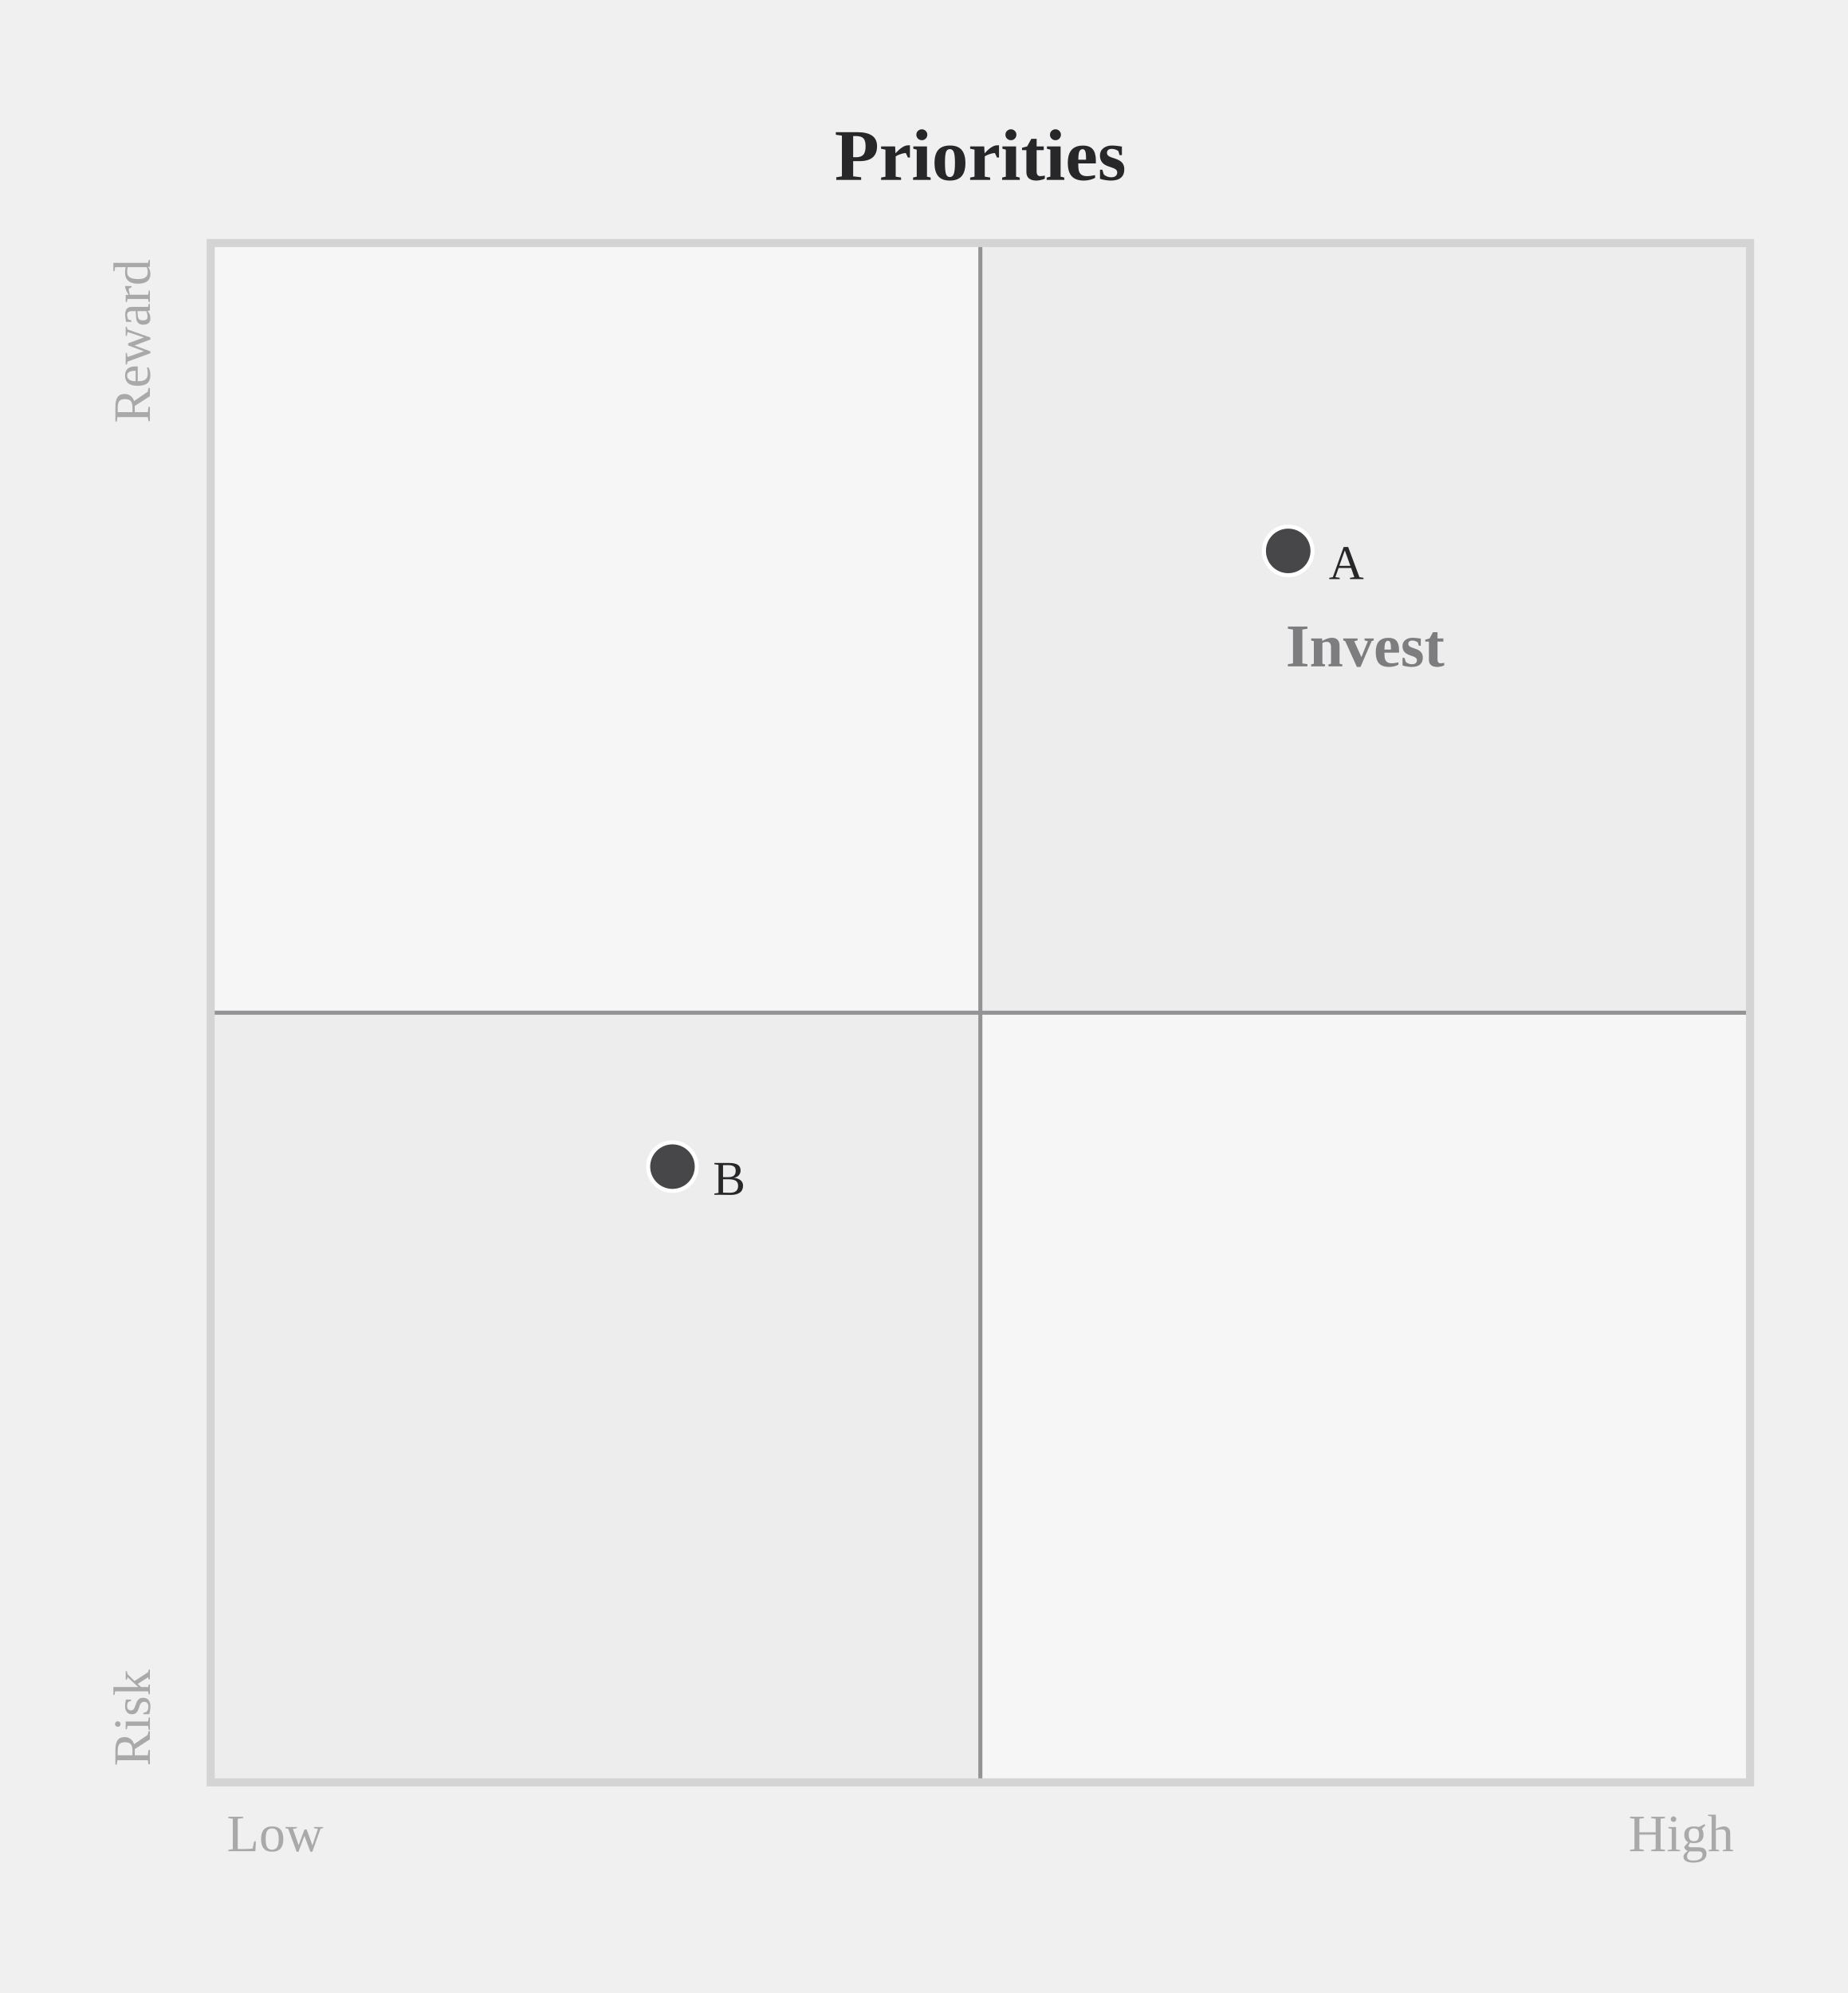
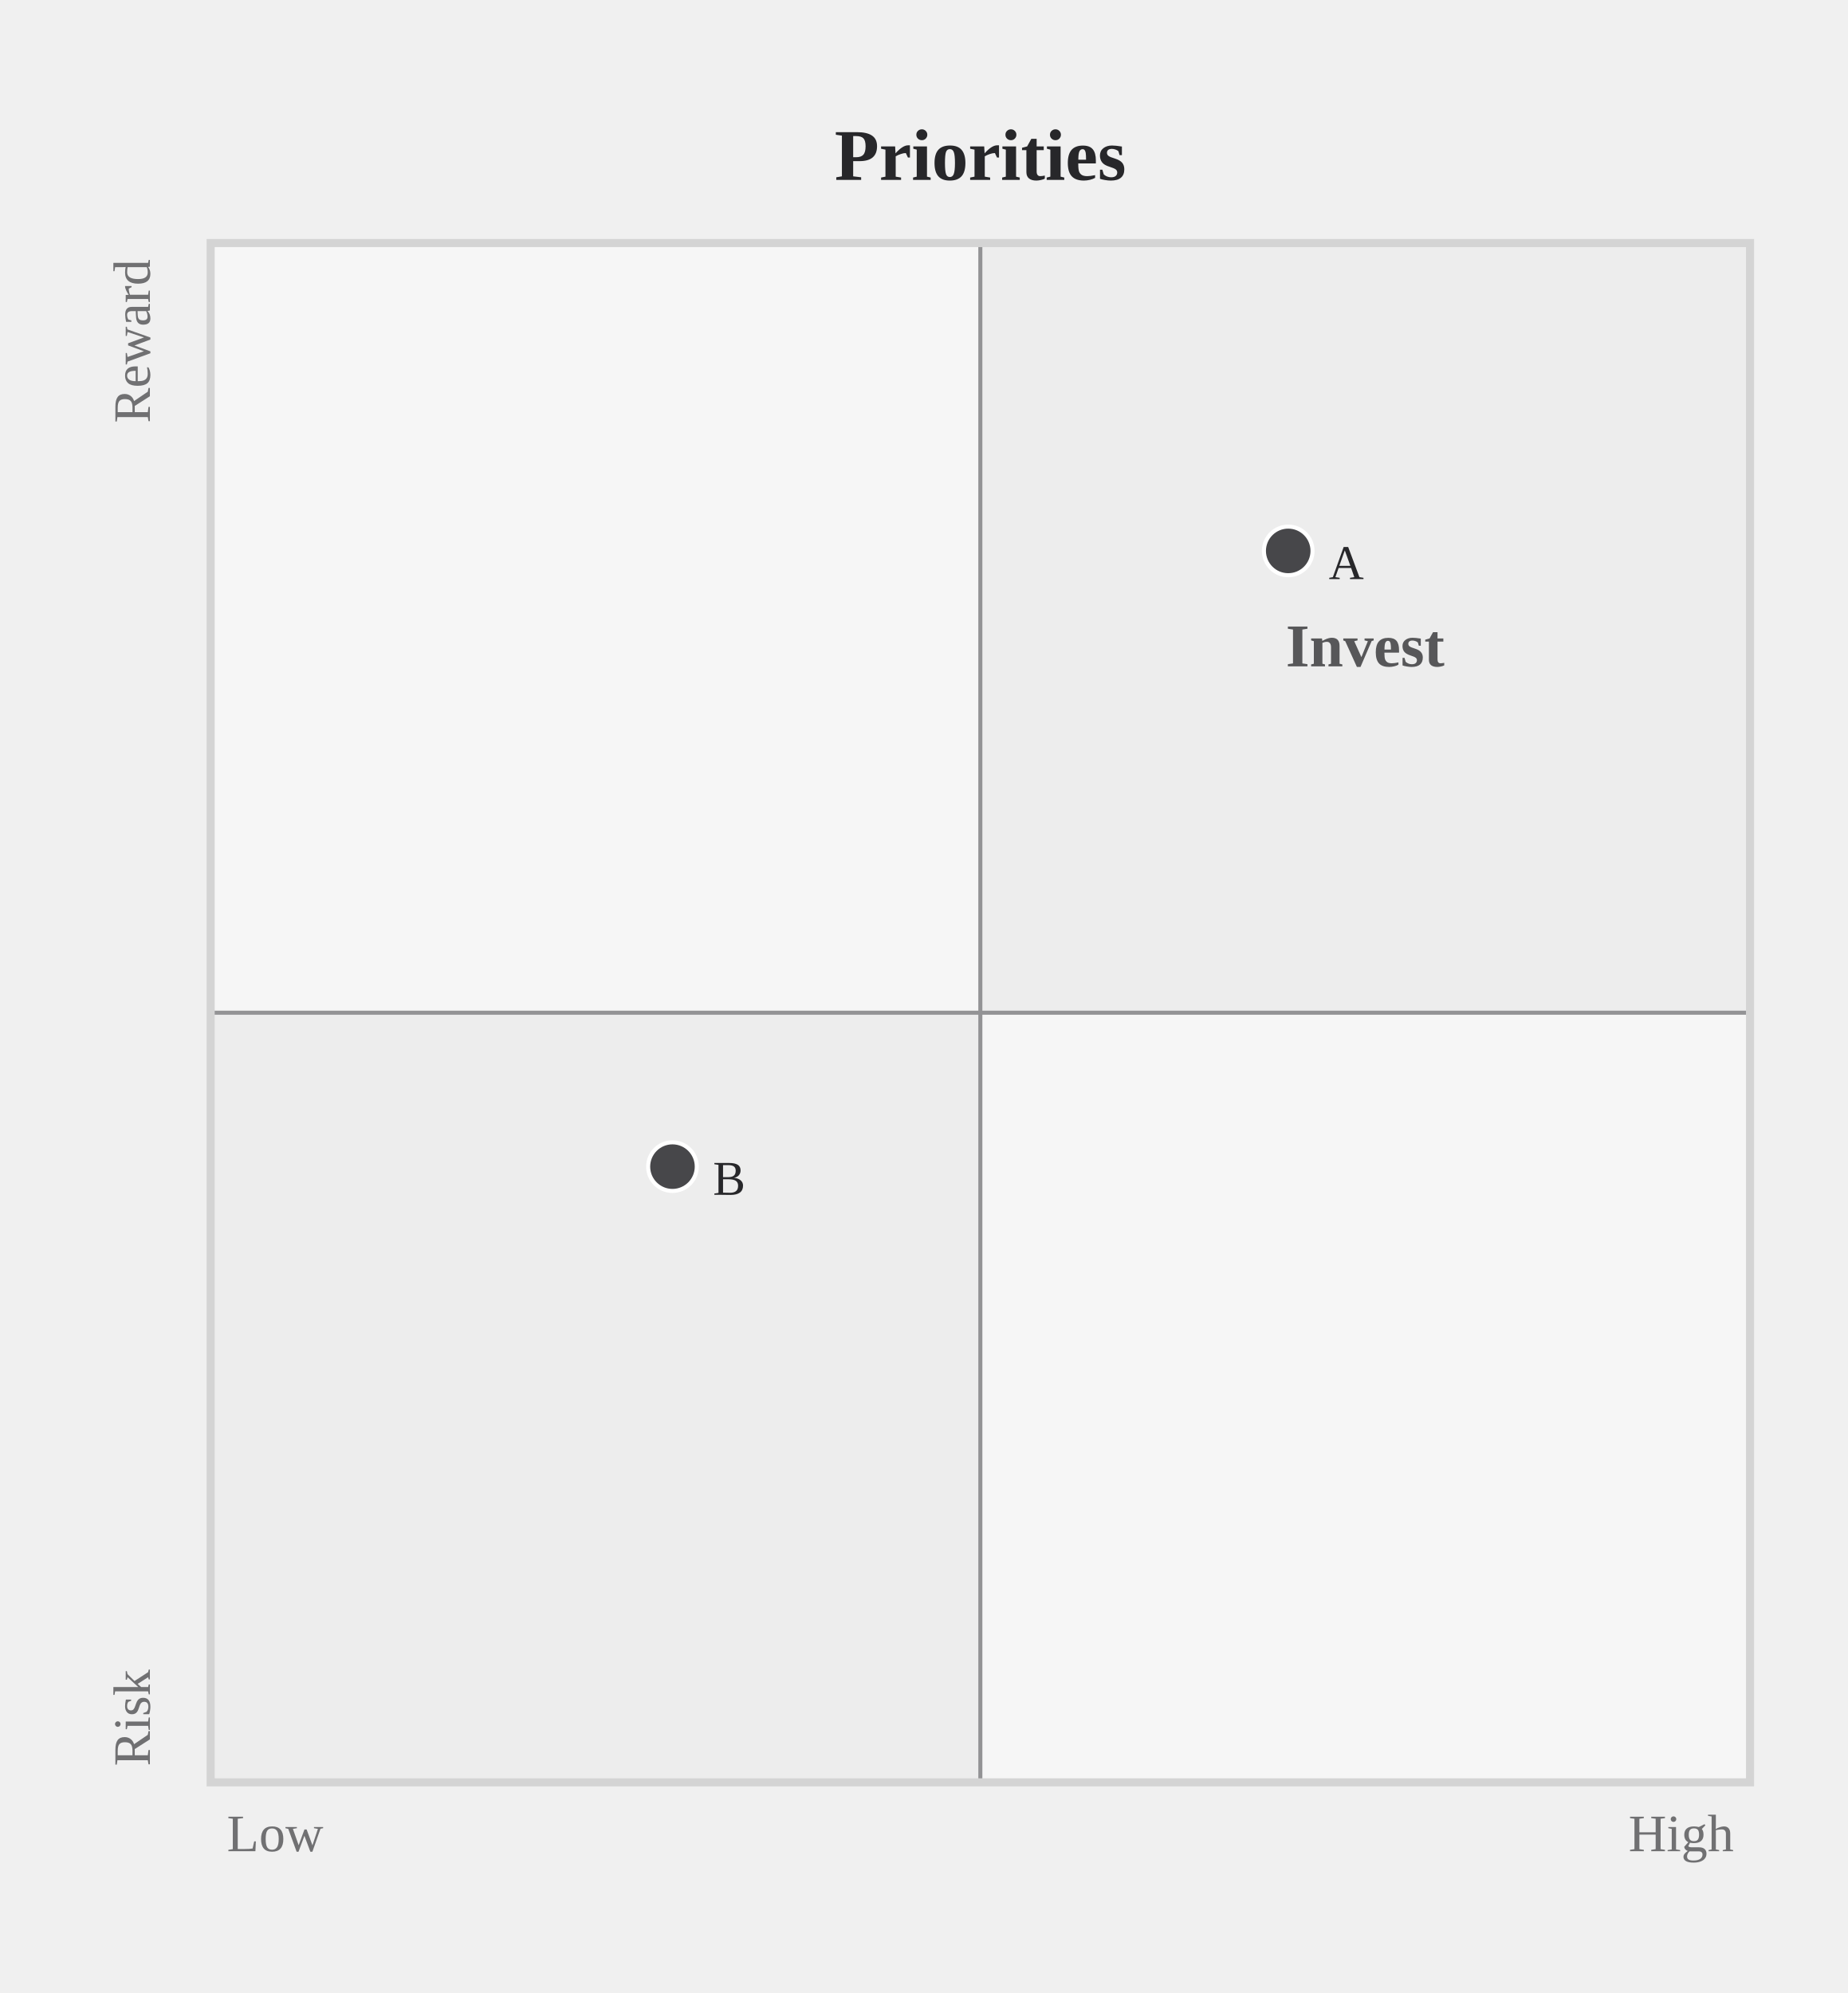
<svg xmlns="http://www.w3.org/2000/svg" viewBox="0 0 456 492" width="456" height="492" style="--bg:#FFFFFF;--fg:#27272A;--font:Inter;background:#FFFFFF" role="img" aria-roledescription="quadrant chart">
  <style>
  text { font-family: var(--font, 'Inter'), system-ui, sans-serif; }
  svg {
    /* Derived from --bg and --fg (overridable via --line, --accent, etc.) */
    --_text:          #27272A;
-     --_text-sec:      #7d7d7f;
-     --_text-muted:    #a9a9aa;
-     --_text-faint:    #c9c9ca;
+     --_text-sec:      #575759;
+     --_text-muted:    #707072;
+     --_text-faint:    #8a8a8c;
    --_line:          #939395;
    --_arrow:         #47474a;
    --_node-fill:     #f9f9f9;
    --_node-stroke:   #d4d4d4;
    --_group-fill:    #FFFFFF;
    --_group-hdr:     #f4f4f4;
    --_inner-stroke:  #e5e5e5;
    --_key-badge:     #e9e9ea;
  }
</style>
  <style>
  .quadrant-region { stroke: none; }
  .quadrant-divider { stroke: #939395; stroke-width: 1; }
  .quadrant-border { stroke: #d4d4d4; stroke-width: 2; }
-   .quadrant-label { fill: #7d7d7f; }
+   .quadrant-label { fill: #575759; }
  .quadrant-point { fill: #47474a; stroke: #FFFFFF; stroke-width: 1; }
  .quadrant-point-label { fill: #27272A; }
-   .quadrant-axis-label { fill: #a9a9aa; }
+   .quadrant-axis-label { fill: #707072; }
  .quadrant-title { fill: #27272A; }
</style>
  <rect class="quadrant-region" x="52" y="60" width="190" height="190" fill="#f6f6f6" data-quadrant="2" />
  <rect class="quadrant-region" x="242" y="60" width="190" height="190" fill="#ededed" data-quadrant="1" />
  <rect class="quadrant-region" x="52" y="250" width="190" height="190" fill="#ededed" data-quadrant="3" />
  <rect class="quadrant-region" x="242" y="250" width="190" height="190" fill="#f6f6f6" data-quadrant="4" />
  <line class="quadrant-divider" x1="242" y1="60" x2="242" y2="440" />
  <line class="quadrant-divider" x1="52" y1="250" x2="432" y2="250" />
  <rect class="quadrant-border" x="52" y="60" width="380" height="380" fill="none" />
  <text x="337" y="155" class="quadrant-label" text-anchor="middle" dominant-baseline="middle" font-size="15" font-weight="600" dy="5.25">Invest</text>
  <circle class="quadrant-point" cx="318" cy="136" r="6" data-label="A" data-x="0.7" data-y="0.8" />
  <text x="328" y="136" class="quadrant-point-label" text-anchor="start" dominant-baseline="middle" font-size="12" font-weight="500" dy="4.2">A</text>
  <circle class="quadrant-point" cx="166" cy="288" r="6" data-label="B" data-x="0.3" data-y="0.4" />
  <text x="176" y="288" class="quadrant-point-label" text-anchor="start" dominant-baseline="middle" font-size="12" font-weight="500" dy="4.2">B</text>
  <text class="quadrant-axis-label" x="56" y="457" text-anchor="start" font-size="13" font-weight="500">Low</text>
  <text class="quadrant-axis-label" x="428" y="457" text-anchor="end" font-size="13" font-weight="500">High</text>
  <text class="quadrant-axis-label" x="37" y="436" text-anchor="start" font-size="13" font-weight="500" transform="rotate(-90 37 436)">Risk</text>
  <text class="quadrant-axis-label" x="37" y="64" text-anchor="end" font-size="13" font-weight="500" transform="rotate(-90 37 64)">Reward</text>
  <text x="242" y="33" class="quadrant-title" text-anchor="middle" dominant-baseline="middle" font-size="18" font-weight="600" dy="6.3">Priorities</text>
</svg>
